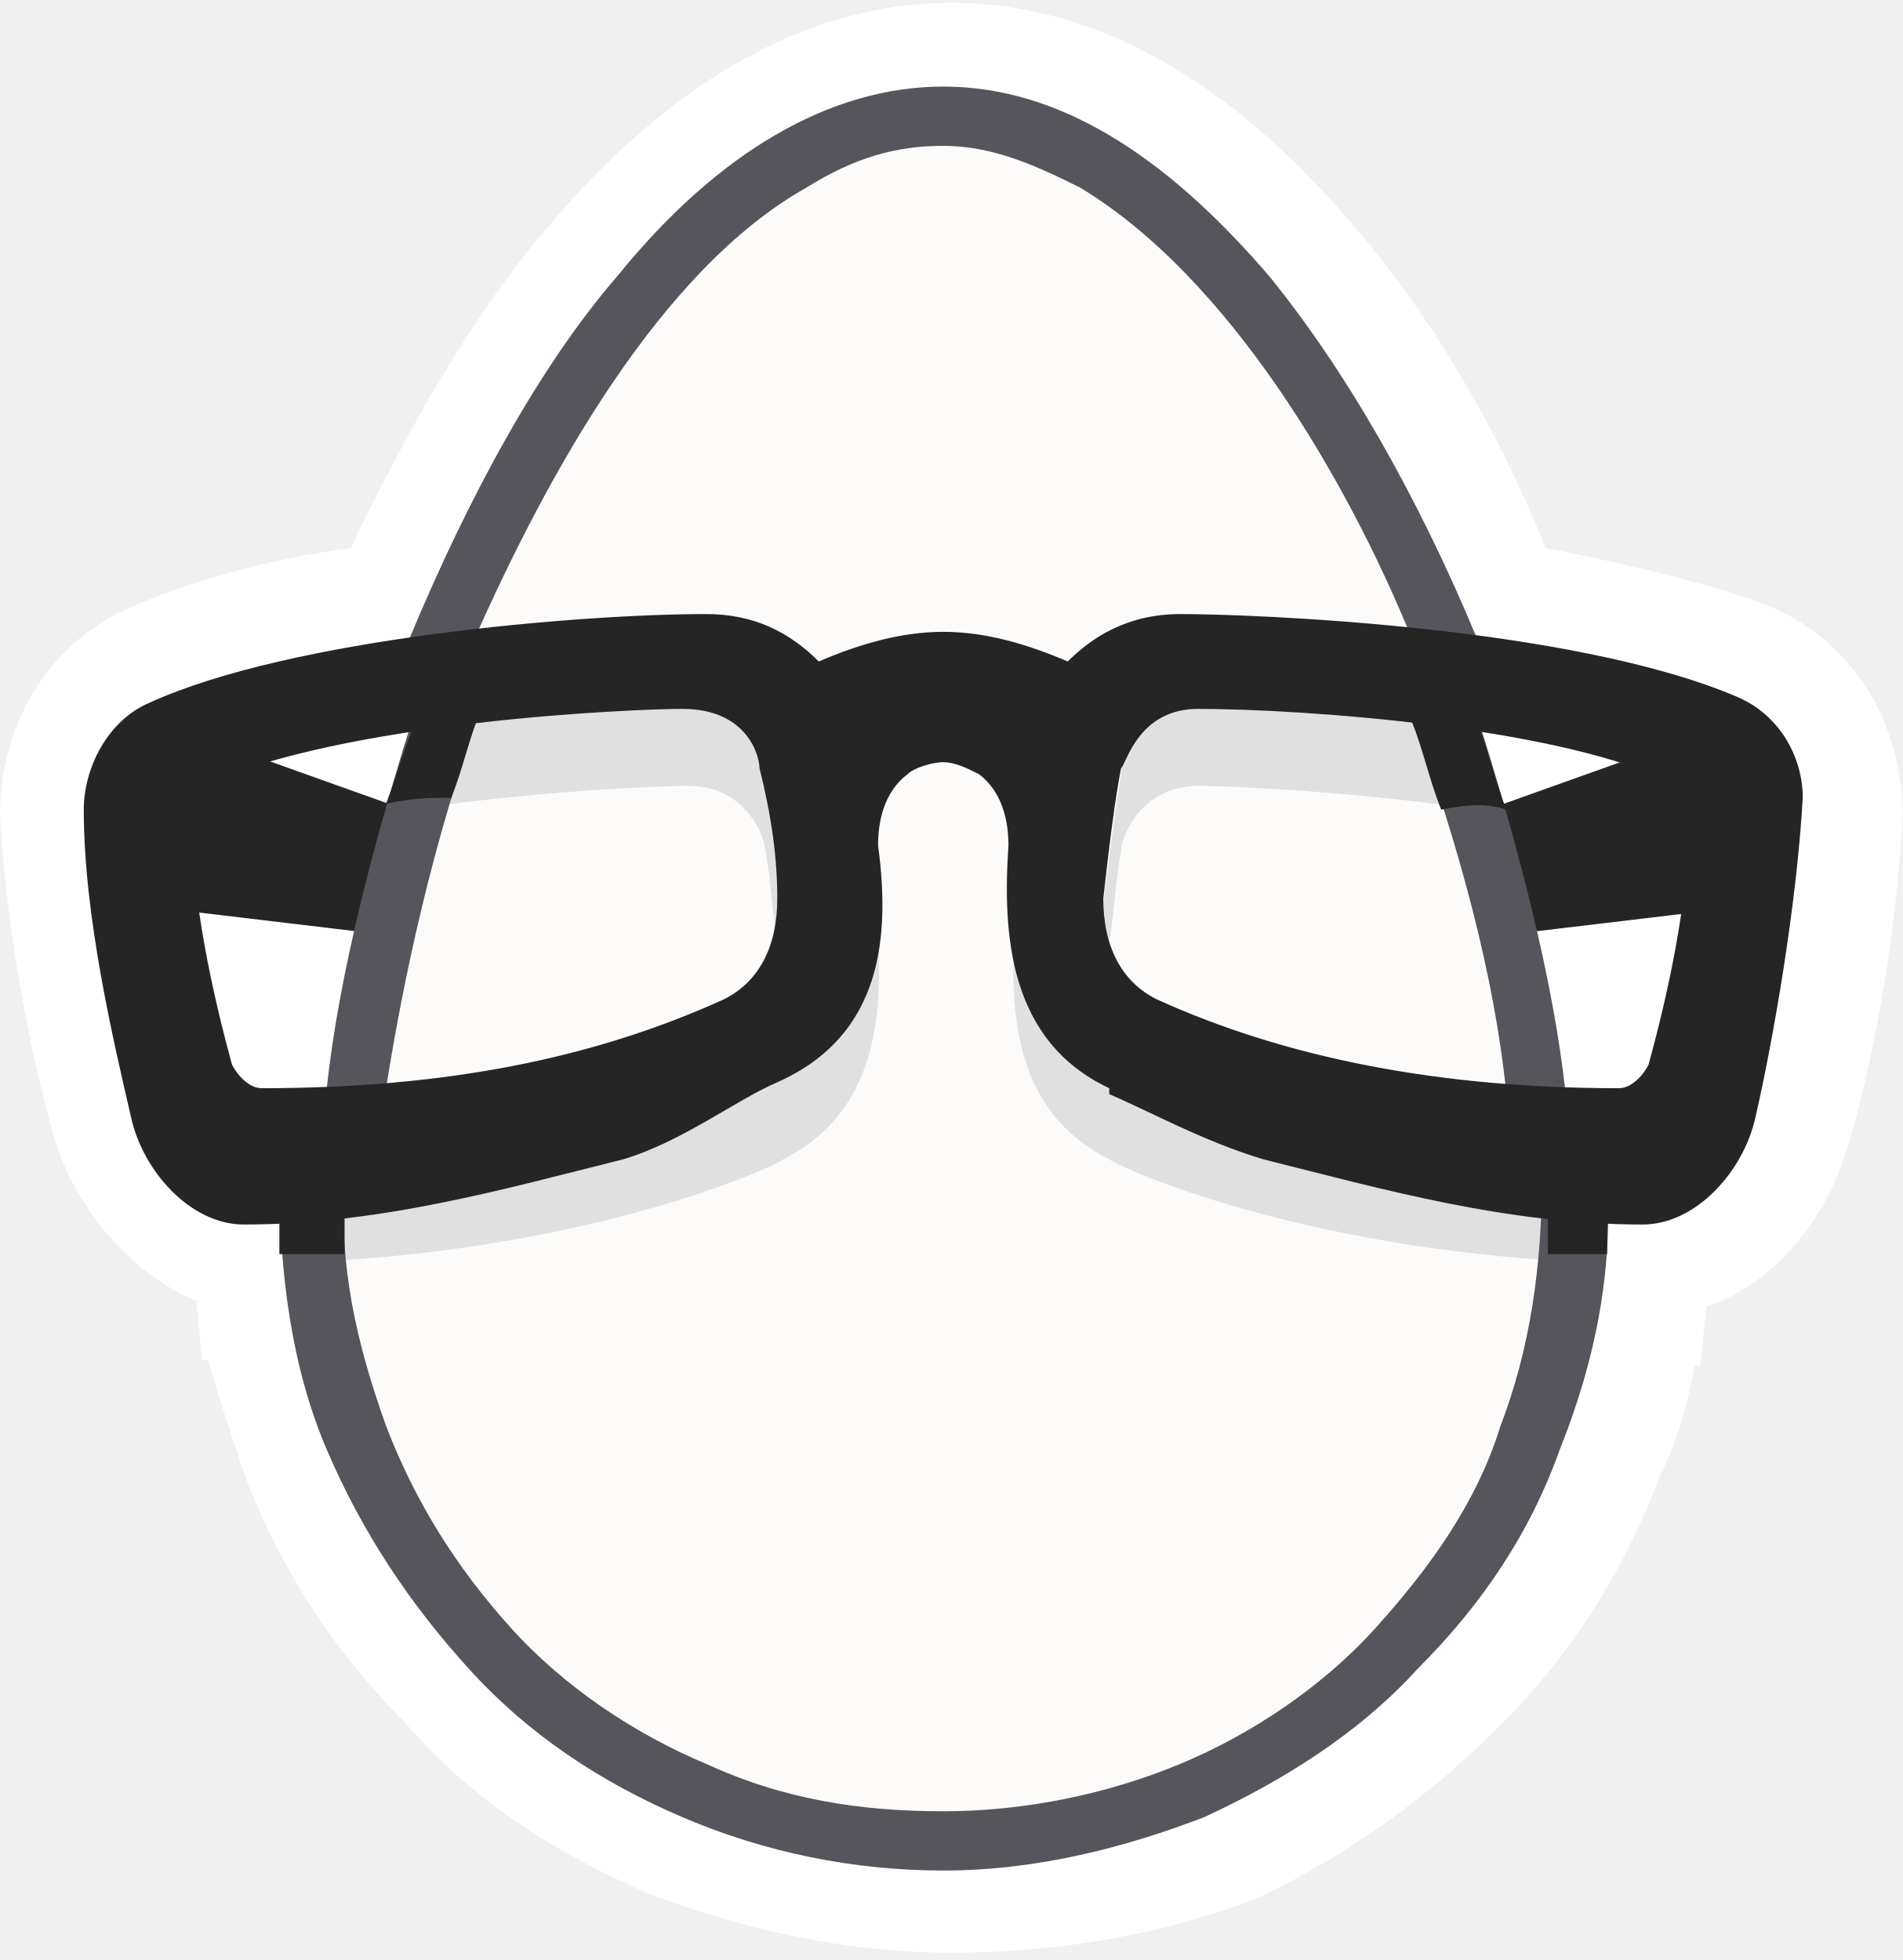
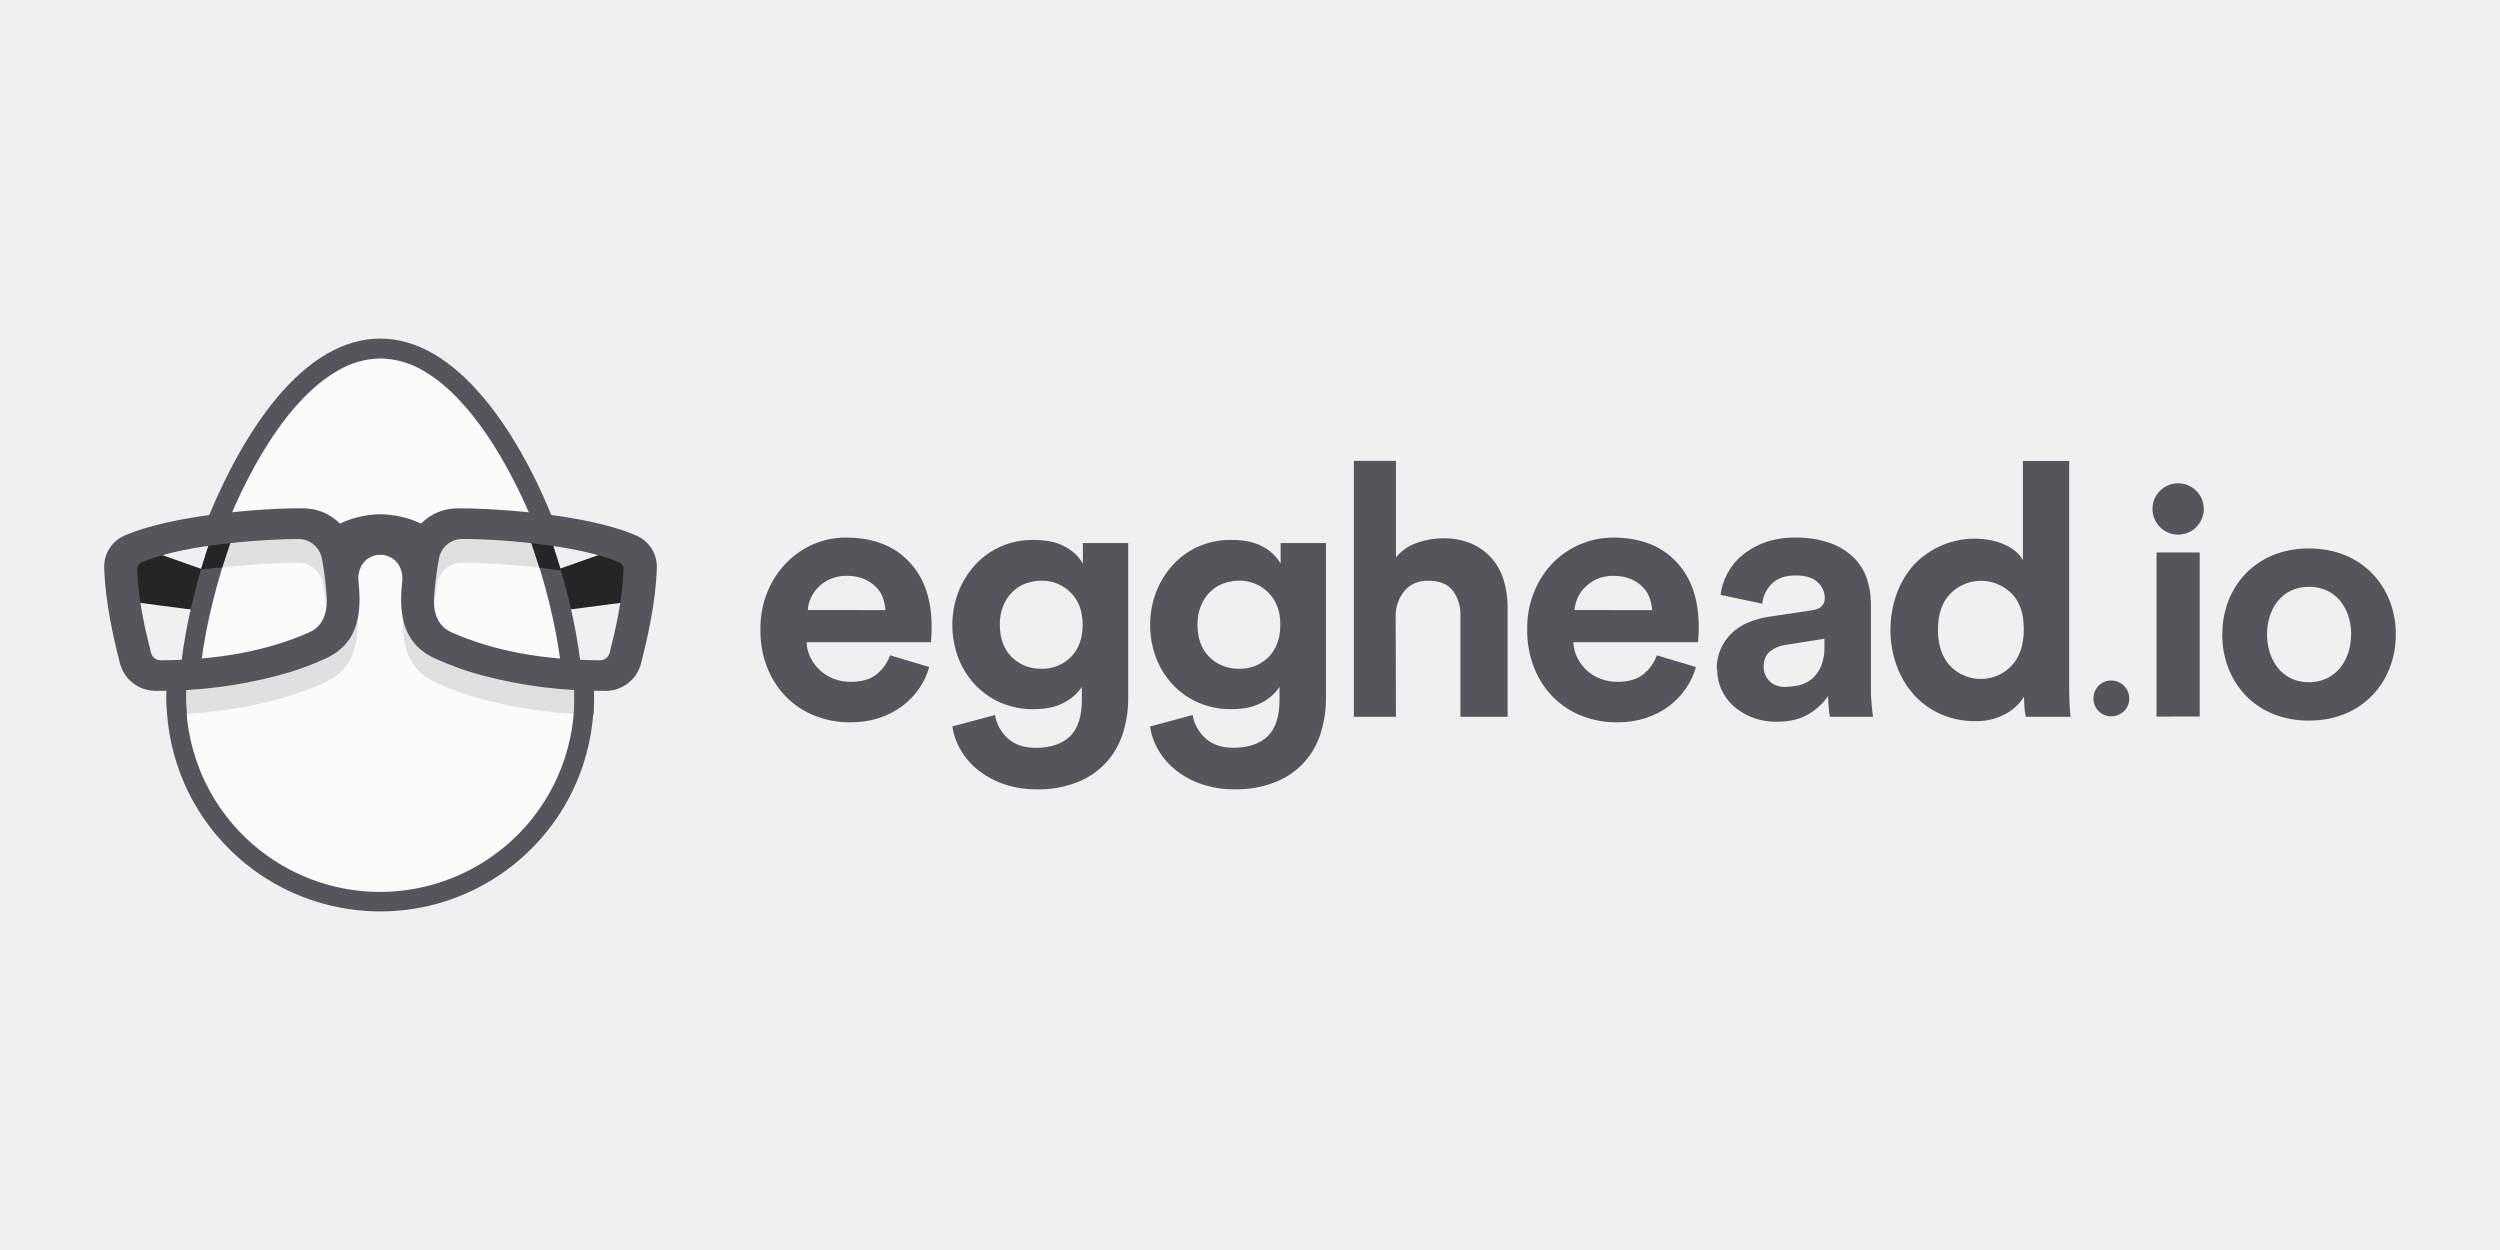
- <svg xmlns="http://www.w3.org/2000/svg" width="33px" height="34px" viewBox="0 0 256 263" version="1.1" preserveAspectRatio="xMidYMid">
-   <g>
-     <path d="M128,262.399 C113.6,262.399 100,259.209 87.2,254.424 C74.4,248.841 63.2,241.663 54.4,231.294 C44.8,221.723 37.6,210.557 32.8,197.796 C31.2,193.011 29.6,188.226 28,182.643 L27.2,182.643 L26.4,174.667 C16.8,170.679 9.6,161.108 7.2,152.335 C4,141.169 0.8,124.42 0,109.267 C0,97.303 6.4,86.137 17.6,81.352 C24.8,78.161 35.2,74.971 47.2,73.376 C55.2,56.627 64,41.473 73.6,30.308 C90.4,10.368 108.8,0 128,0 C147.2,0 165.6,10.368 182.4,30.308 C192,41.473 200.8,55.83 208,73.376 C220,75.769 230.4,78.161 238.4,81.352 C249.6,86.137 256,97.303 256,109.267 C255.2,126.813 251.2,145.955 248.8,153.133 C246.4,162.703 239.2,172.274 229.6,175.465 L228.8,183.44 L228,183.44 C227.2,188.226 225.6,193.809 223.2,198.594 C218.4,211.355 211.2,222.521 201.6,232.092 C192,241.663 180.8,249.638 168.8,255.221 C156,260.007 142.4,262.399 128,262.399 Z" fill="#FFFFFF" />
-     <path d="M126.919,19.248 C172.38,19.248 209.068,116.551 209.068,162.012 C209.068,207.473 172.38,244.161 126.919,244.161 C81.458,244.161 44.77,207.473 44.77,162.012 C44.77,116.551 81.458,19.248 126.919,19.248 Z" fill="#FCFBFA" />
-     <path d="M231.4,97.409 L197.902,109.372 C197.902,109.372 202.688,125.324 203.485,125.324 L236.983,121.336 L231.4,97.409 Z" fill="#252526" />
-     <path d="M23.235,97.409 L56.733,109.372 C56.733,109.372 51.948,125.324 51.15,125.324 L17.652,121.336 L23.235,97.409 Z" fill="#252526" />
-     <path d="M92.624,95.016 C101.397,95.016 102.992,102.194 102.992,103.79 C103.79,108.575 104.587,114.955 105.385,121.336 C105.385,122.931 105.385,124.526 104.587,126.121 C103.79,122.134 103.79,118.146 102.992,114.158 C102.992,112.563 100.599,105.385 92.624,105.385 C87.838,105.385 71.089,106.182 55.138,108.575 C55.936,104.587 57.531,101.397 59.126,97.409 C73.482,95.016 87.838,94.219 92.624,95.016 Z" fill="#E0E0E0" />
-     <path d="M209.068,158.024 C179.558,156.429 154.036,146.858 148.453,143.668 C143.668,141.275 138.085,137.287 136.49,126.121 C135.692,138.882 138.085,150.048 149.251,155.631 C150.048,156.429 172.38,166.797 208.271,169.19 L208.271,162.012 C209.068,160.417 209.068,158.822 209.068,158.024 Z" fill="#E0E0E0" />
-     <path d="M45.567,158.024 C75.077,156.429 100.599,146.858 106.182,143.668 C110.968,141.275 116.551,137.287 118.146,126.121 C118.943,138.882 116.551,150.048 105.385,155.631 C104.587,156.429 82.255,166.797 46.365,169.19 L46.365,162.012 C45.567,160.417 45.567,158.822 45.567,158.024 Z" fill="#E0E0E0" />
-     <path d="M161.214,95.016 C152.441,95.016 150.846,102.194 150.846,103.79 C150.048,108.575 149.251,114.955 148.453,121.336 C148.453,122.931 148.453,124.526 149.251,126.121 C150.048,122.134 150.048,118.146 150.846,114.158 C150.846,112.563 153.239,105.385 161.214,105.385 C166,105.385 182.749,106.182 198.7,108.575 C197.902,104.587 196.307,101.397 194.712,97.409 C180.356,95.016 166,94.219 161.214,95.016 Z" fill="#E0E0E0" />
-     <path d="M55.138,85.445 C63.114,66.304 72.684,48.757 83.053,36.794 C96.611,20.045 111.765,11.272 126.919,11.272 C142.073,11.272 156.429,20.045 170.785,36.794 C181.153,49.555 190.724,66.304 198.7,85.445 L198.7,86.243 L197.902,86.243 C194.712,86.243 193.117,85.445 189.927,85.445 L189.927,85.445 L189.927,85.445 C181.153,63.911 165.202,36.794 145.263,24.83 C138.882,21.64 133.299,19.248 126.919,19.248 C120.538,19.248 114.955,20.843 108.575,24.83 C88.636,35.996 73.482,63.911 63.911,85.445 L63.911,85.445 L63.911,85.445 C60.721,85.445 59.126,86.243 55.936,86.243 L55.138,86.243 L55.138,85.445 Z" fill="#56555C" />
-     <path d="M209.866,147.656 L203.485,147.656 L202.688,147.656 L202.688,146.858 C201.093,130.907 196.307,113.36 189.927,95.814 L189.129,94.219 L190.724,94.219 C193.117,94.219 195.51,95.016 197.902,95.016 L198.7,95.016 L198.7,95.814 C204.283,113.36 209.068,131.704 210.663,146.858 L210.663,147.656 L209.866,147.656 Z" fill="#56555C" />
-     <path d="M202.688,108.575 C201.093,104.587 200.295,100.599 198.7,96.611 L198.7,95.814 L197.902,95.814 C195.51,95.016 193.117,95.016 190.724,95.016 L189.129,95.016 L189.927,96.611 C191.522,100.599 192.319,104.587 193.914,108.575 C197.902,107.777 200.295,107.777 202.688,108.575 Z" fill="#252526" />
-     <path d="M43.972,146.061 C45.567,130.907 50.353,112.563 55.936,95.016 L55.936,94.219 L56.733,94.219 C59.126,94.219 61.519,93.421 63.911,93.421 L65.506,93.421 L64.709,95.016 C58.328,112.563 54.34,130.907 51.948,146.061 L51.948,146.858 L51.15,146.858 L44.77,146.858 L43.972,146.858 L43.972,146.061 Z" fill="#56555C" />
-     <path d="M56.733,95.016 L56.733,95.016 L56.733,95.016 C54.34,99.802 53.543,103.79 51.948,107.777 C55.936,106.98 57.531,106.98 60.721,106.98 C62.316,102.992 63.114,99.004 64.709,95.016 L65.506,93.421 L63.911,93.421 C61.519,94.219 59.126,95.016 56.733,95.016 Z" fill="#252526" />
-     <path d="M126.919,251.339 C114.955,251.339 102.992,248.947 91.826,244.161 C80.66,239.376 71.089,232.995 63.114,224.222 C55.138,215.449 48.757,205.878 43.972,194.712 C39.187,183.546 37.592,170.785 37.592,158.024 L37.592,157.226 L38.389,157.226 L45.567,157.226 L46.365,157.226 L46.365,158.024 C45.567,169.987 47.96,180.356 51.948,191.522 C55.936,201.89 61.519,210.663 68.697,218.639 C75.875,226.615 85.445,232.995 95.016,236.983 C105.385,241.768 115.753,243.364 126.919,243.364 C138.085,243.364 149.251,240.971 158.822,236.983 C168.392,232.995 177.963,226.615 185.141,218.639 C192.319,210.663 198.7,201.89 201.89,191.522 C205.878,181.153 207.473,169.987 207.473,158.024 L207.473,157.226 L208.271,157.226 L215.449,157.226 L216.246,157.226 L216.246,158.024 C217.044,170.785 214.651,182.749 209.866,194.712 C205.878,205.878 199.497,215.449 190.724,224.222 C182.749,232.995 172.38,239.376 162.012,244.161 C151.643,248.149 139.68,251.339 126.919,251.339 Z" fill="#56555C" />
-     <path d="M46.365,168.392 L46.365,158.024 L46.365,157.226 L45.567,157.226 L38.389,157.226 L37.592,157.226 L37.592,158.024 L37.592,168.392 L37.592,168.392 L46.365,168.392 L46.365,168.392 Z" fill="#252526" />
-     <path d="M216.246,157.226 L216.246,157.226 L209.068,157.226 L208.271,157.226 L208.271,158.024 L208.271,168.392 L216.246,168.392 L216.246,157.226 L216.246,157.226 Z" fill="#252526" />
-     <path d="M221.032,164.405 C202.688,164.405 185.939,159.619 169.987,155.631 C162.012,153.239 154.834,149.251 149.251,146.858 L149.251,146.061 C135.692,139.68 134.895,125.324 135.692,113.36 C135.692,110.17 134.895,106.182 131.704,103.79 C130.109,102.992 128.514,102.194 126.919,102.194 C125.324,102.194 122.931,102.992 122.134,103.79 C118.943,106.182 118.146,110.17 118.146,113.36 C119.741,125.324 118.943,138.882 104.587,145.263 L104.587,145.263 C99.004,147.656 91.826,153.239 83.85,155.631 C67.899,159.619 51.15,164.405 32.806,164.405 L32.806,164.405 C25.628,164.405 19.248,157.226 17.652,150.048 C15.26,139.68 11.272,122.931 11.272,108.575 C11.272,102.992 14.462,96.611 20.045,94.219 C39.187,85.445 78.267,82.255 95.016,82.255 C101.397,82.255 106.182,84.648 110.17,88.636 C115.753,86.243 121.336,84.648 126.919,84.648 C132.502,84.648 138.085,86.243 143.668,88.636 C146.858,85.445 151.643,82.255 158.822,82.255 C168.392,82.255 211.461,83.85 233.793,93.421 C239.376,95.814 242.566,101.397 242.566,106.98 C241.768,121.336 238.578,139.68 236.185,150.048 C234.59,157.226 228.21,164.405 221.032,164.405 L221.032,164.405 Z M161.214,95.016 C153.239,95.016 151.643,102.194 150.846,102.992 C150.048,106.98 149.251,113.36 148.453,120.538 C148.453,126.919 150.846,131.704 155.631,134.097 C173.178,142.073 193.914,146.061 217.841,146.061 C219.437,146.061 221.032,144.465 221.829,142.87 C224.222,134.097 227.412,120.538 227.412,107.777 C227.412,106.98 226.615,105.385 225.817,105.385 C210.663,97.409 174.773,95.016 161.214,95.016 Z M27.223,105.385 C26.426,106.182 25.628,106.98 25.628,107.777 C25.628,120.538 28.818,134.097 31.211,142.87 C32.009,144.465 33.604,146.061 35.199,146.061 C59.923,146.061 79.863,142.073 97.409,134.097 C102.194,131.704 104.587,126.919 104.587,120.538 C104.587,114.955 103.79,109.372 102.194,102.992 C102.194,101.397 100.599,95.016 91.826,95.016 C85.445,95.016 46.365,96.611 27.223,105.385 Z" fill="#252526" />
+ <svg xmlns="http://www.w3.org/2000/svg" width="120" height="60">
+   <path d="M18.254 17.103c5.2 0 9.417 11.18 9.417 16.38a9.42 9.42 0 0 1-14.127 8.156 9.42 9.42 0 0 1-4.709-8.156c0-5.202 4.214-16.38 9.418-16.38z" fill="#fcfbfa" />
+   <path d="M30.195 26.125l-3.842 1.355.6 1.82c.006.014 3.827-.493 3.827-.493zm-23.883 0l3.842 1.355-.6 1.82c-.006.014-3.826-.494-3.826-.494z" fill="#252526" />
+   <path d="M14.3 25.805a1.2 1.2 0 0 1 1.211 1.008 15.79 15.79 0 0 1 .241 1.981 2.51 2.51 0 0 1-.05.554l-.2-1.33a1.2 1.2 0 0 0-1.211-1.008 32.8 32.8 0 0 0-4.315.328l.436-1.26a32.6 32.6 0 0 1 3.878-.271zm13.353 7.26c-3.392-.175-6.3-1.26-6.943-1.648-.5-.244-1.16-.76-1.347-2.053-.127 1.423.144 2.72 1.477 3.36.1.06 2.658 1.325 6.787 1.543l.033-.785-.007-.418zm-18.8 0c3.392-.175 6.3-1.26 6.943-1.648.5-.244 1.16-.76 1.347-2.053.125 1.424-.143 2.72-1.48 3.36-.1.06-2.658 1.325-6.787 1.543l-.033-.785.01-.418zm13.334-7.26a1.2 1.2 0 0 0-1.211 1.008 15.79 15.79 0 0 0-.241 1.981 2.51 2.51 0 0 0 .05.554l.2-1.33a1.2 1.2 0 0 1 1.211-1.008 32.8 32.8 0 0 1 4.315.328l-.436-1.26a32.6 32.6 0 0 0-3.878-.271z" fill="#e0e0e0" />
+   <path d="M10.016 24.785c.924-2.243 2.034-4.183 3.207-5.613 1.598-1.938 3.3-2.92 5.028-2.92s3.433.987 5.03 2.924c1.178 1.427 2.3 3.368 3.207 5.613l.045.115-.115-.016-.916-.115h-.04l-.016-.037c-1.04-2.428-2.816-5.6-5.1-6.926a4.15 4.15 0 0 0-2.083-.605 4.15 4.15 0 0 0-2.083.605c-2.3 1.324-4.063 4.485-5.1 6.926l-.016.037h-.04l-.916.115-.115.016zm17.746 7.108l-.766-.032h-.08l-.01-.08c-.23-1.786-.742-3.876-1.455-5.886l-.052-.147.155.02.848.128.056.01.018.054c.687 2.006 1.174 4.076 1.383 5.828l.013.115z" fill="#56555c" />
+   <path d="M26.92 27.368l-.446-1.4-.018-.054-.056-.01-.848-.128-.155-.02.052.147.443 1.345 1.028.13z" fill="#252526" />
+   <path d="M8.713 31.745c.208-1.753.7-3.823 1.383-5.828l.018-.054.056-.01.848-.128.155-.02-.052.147c-.7 2-1.228 4.1-1.455 5.886l-.01.08h-.08l-.766.032h-.115z" fill="#56555c" />
+   <path d="M10.17 25.854l-.056.01-.018.054-.446 1.412 1.016-.096.458-1.38.052-.147-.155.02-.85.128z" fill="#252526" />
+   <path d="M18.254 43.748a10.27 10.27 0 0 1-9.557-6.504 10.36 10.36 0 0 1-.702-4.18V33h.064l.802-.03h.074v.074c-.062 1.304.15 2.606.622 3.823 1.154 2.968 3.742 5.14 6.865 5.765s6.347-.4 8.552-2.687c.853-.885 1.52-1.93 1.965-3.077.472-1.217.684-2.52.622-3.823v-.074h.074a26.75 26.75 0 0 0 .802.03h.064v.064a10.4 10.4 0 0 1-.702 4.176 10.26 10.26 0 0 1-9.555 6.508z" fill="#56555c" />
+   <g fill="#56555c">
+     <path d="M8.966 34.27a10.1 10.1 0 0 1-.025-1.23v-.074h-.074l-.802.03H8v.064a10.91 10.91 0 0 0 .027 1.234h.03l.9-.027zM28.508 33h-.064c-.243 0-.472-.013-.802-.03h-.074v.074c.017.406.008.813-.024 1.22l.94.04c.032-.4.042-.822.027-1.234z" />
+     <path d="M29.037 33.16a22.37 22.37 0 0 1-5.817-.723 14.08 14.08 0 0 1-2.38-.851l-.018-.008c-1.604-.766-1.662-2.3-1.513-3.702.038-.354-.092-.82-.465-1.07a1.06 1.06 0 0 0-1.175 0c-.373.247-.503.715-.465 1.068.15 1.402.086 2.94-1.513 3.706l-.018.01a14.09 14.09 0 0 1-2.377.848 22.37 22.37 0 0 1-5.815.723h-.008a1.77 1.77 0 0 1-1.718-1.333c-.3-1.174-.706-2.924-.753-4.582a1.62 1.62 0 0 1 .961-1.53c2.2-.983 6.677-1.344 8.583-1.317a2.46 2.46 0 0 1 1.77.733 4.76 4.76 0 0 1 1.947-.449 4.76 4.76 0 0 1 1.947.449 2.45 2.45 0 0 1 1.77-.733c1.145-.016 6.065.196 8.583 1.318.603.268.985.874.965 1.534-.047 1.656-.458 3.403-.753 4.582a1.77 1.77 0 0 1-1.718 1.333zm-6.823-7.288c-.566-.013-1.055.393-1.145.952a15.83 15.83 0 0 0-.241 1.971c-.01.756.262 1.274.802 1.538 2.02.9 4.367 1.346 7.175 1.36.215-.001.403-.147.458-.355.267-1.044.627-2.595.668-4.02.005-.137-.074-.262-.2-.317-1.922-.857-6.03-1.15-7.518-1.128zM6.78 27.004c-.124.055-.202.18-.198.315.04 1.423.4 2.978.668 4.02a.47.47 0 0 0 .458.355c2.8-.014 5.155-.458 7.18-1.36.54-.263.8-.782.802-1.54a15.68 15.68 0 0 0-.235-1.968c-.1-.56-.58-.965-1.146-.952-.88-.014-5.36.164-7.53 1.13zm37.823 5.012a3.48 3.48 0 0 1-.483 1.031c-.22.322-.5.606-.802.84a3.88 3.88 0 0 1-1.111.573c-.452.146-.925.217-1.4.212a4.58 4.58 0 0 1-1.645-.297 3.98 3.98 0 0 1-1.375-.874c-.406-.4-.727-.88-.942-1.408-.24-.6-.356-1.24-.344-1.883-.007-.622.1-1.24.344-1.816a4.23 4.23 0 0 1 .907-1.383c.37-.38.813-.683 1.3-.893a3.9 3.9 0 0 1 1.544-.314q1.947 0 3.037 1.154 1.1 1.154 1.086 3.172 0 .238-.017.45-.017.212-.017.246h-5.968a1.8 1.8 0 0 0 .195.755 2.1 2.1 0 0 0 .458.603 2.06 2.06 0 0 0 .653.399 2.19 2.19 0 0 0 .802.144q.802 0 1.246-.356a2.03 2.03 0 0 0 .653-.916zm-2.103-2.73c-.012-.206-.055-.4-.127-.603s-.192-.378-.344-.526a1.75 1.75 0 0 0-.573-.373 2.14 2.14 0 0 0-.822-.144 1.9 1.9 0 0 0-.78.152 1.92 1.92 0 0 0-.573.391 1.71 1.71 0 0 0-.364.526 1.66 1.66 0 0 0-.144.573zm5.26 5.034a1.92 1.92 0 0 0 .628 1.136q.5.44 1.323.44 1.07 0 1.645-.55.576-.55.573-1.772v-.6a2.29 2.29 0 0 1-.832.738q-.573.33-1.5.33c-.53.005-1.056-.1-1.544-.305a3.68 3.68 0 0 1-1.23-.848c-.35-.37-.627-.806-.814-1.28a4.5 4.5 0 0 1-.01-3.19 4.16 4.16 0 0 1 .802-1.298 3.68 3.68 0 0 1 1.221-.882 3.78 3.78 0 0 1 1.577-.323q1 0 1.577.356a2.11 2.11 0 0 1 .802.78v-.984h2.176v7.446a5.53 5.53 0 0 1-.246 1.654c-.32 1.068-1.106 1.934-2.14 2.355a4.97 4.97 0 0 1-2.001.364 4.74 4.74 0 0 1-1.569-.246c-.444-.15-.86-.374-1.23-.662a3.46 3.46 0 0 1-.848-.967 3.13 3.13 0 0 1-.407-1.145zM50 32.098c.532.02 1.048-.2 1.417-.573q.55-.573.55-1.544 0-.97-.573-1.535a1.91 1.91 0 0 0-1.391-.573c-.27-.002-.538.047-.8.144a1.8 1.8 0 0 0-.636.424 1.97 1.97 0 0 0-.424.67c-.105.276-.156.57-.152.865q0 .984.56 1.552c.38.38.9.587 1.436.57zm7.248 2.222c.068.44.3.842.628 1.133q.5.44 1.323.44 1.07 0 1.645-.55.576-.55.573-1.772v-.6a2.29 2.29 0 0 1-.826.74q-.573.33-1.5.33c-.53.005-1.056-.1-1.544-.305a3.68 3.68 0 0 1-1.23-.848c-.35-.37-.627-.806-.814-1.28a4.5 4.5 0 0 1-.01-3.19 4.16 4.16 0 0 1 .802-1.298 3.68 3.68 0 0 1 1.221-.882 3.78 3.78 0 0 1 1.575-.323q1 0 1.577.356a2.11 2.11 0 0 1 .802.78v-.983h2.176v7.446a5.53 5.53 0 0 1-.246 1.654c-.32 1.07-1.1 1.935-2.143 2.355a4.97 4.97 0 0 1-2.001.364 4.74 4.74 0 0 1-1.569-.246 4.17 4.17 0 0 1-1.23-.658 3.46 3.46 0 0 1-.848-.967 3.13 3.13 0 0 1-.407-1.145zm2.24-2.222c.532.02 1.048-.2 1.417-.573q.55-.573.55-1.544 0-.97-.573-1.535a1.91 1.91 0 0 0-1.391-.573c-.27-.002-.538.047-.8.144a1.8 1.8 0 0 0-.636.424 1.97 1.97 0 0 0-.424.67c-.105.276-.156.57-.152.865q0 .984.56 1.552c.38.38.9.587 1.435.57zm7.518 2.307h-2.02V22.122h2.02v4.63c.27-.327.628-.572 1.03-.704.393-.137.805-.208 1.22-.212a3.35 3.35 0 0 1 1.383.263 2.75 2.75 0 0 1 .967.704c.263.306.458.665.573 1.052a4.39 4.39 0 0 1 .187 1.29v5.26H70.1v-4.868a1.89 1.89 0 0 0-.365-1.187q-.364-.475-1.18-.475-.713 0-1.12.466c-.277.324-.434.734-.443 1.16zm14.4-2.388a3.48 3.48 0 0 1-.483 1.031c-.22.322-.5.606-.802.84a3.88 3.88 0 0 1-1.111.573c-.452.146-.925.217-1.4.212a4.58 4.58 0 0 1-1.645-.297 3.98 3.98 0 0 1-1.375-.874c-.408-.404-.728-.887-.94-1.42-.24-.6-.356-1.24-.344-1.883-.007-.622.1-1.24.344-1.816A4.23 4.23 0 0 1 74.557 27c.376-.377.823-.677 1.315-.882a4.01 4.01 0 0 1 1.544-.314q1.947 0 3.037 1.154 1.1 1.154 1.086 3.172 0 .238-.017.45-.017.212-.017.246H75.52a1.8 1.8 0 0 0 .195.755 2.1 2.1 0 0 0 .458.603 2.06 2.06 0 0 0 .653.399 2.19 2.19 0 0 0 .802.144q.802 0 1.246-.356a2.03 2.03 0 0 0 .653-.916zm-2.103-2.73c-.012-.206-.055-.4-.127-.603s-.192-.378-.344-.526a1.75 1.75 0 0 0-.573-.373 2.14 2.14 0 0 0-.822-.144 1.9 1.9 0 0 0-.78.152 1.92 1.92 0 0 0-.573.391 1.71 1.71 0 0 0-.364.526 1.66 1.66 0 0 0-.144.573zm3.1 2.845a2.31 2.31 0 0 1 .73-1.747 2.57 2.57 0 0 1 .79-.51 4.34 4.34 0 0 1 .976-.271l2.053-.306q.356-.05.5-.212a.52.52 0 0 0 .136-.38c.002-.292-.124-.57-.344-.763q-.344-.322-1.06-.322-.747 0-1.145.407a1.53 1.53 0 0 0-.449.95l-2.003-.424a2.75 2.75 0 0 1 .305-.984c.175-.335.4-.634.695-.882a3.51 3.51 0 0 1 1.086-.636c.477-.172.982-.255 1.5-.246a4.76 4.76 0 0 1 1.679.263 3.14 3.14 0 0 1 1.128.695 2.58 2.58 0 0 1 .628 1.009c.13.388.196.795.195 1.204v4.105q0 .344.034.72.034.377.068.603h-2.07a4.23 4.23 0 0 1-.06-.466q-.025-.297-.025-.534a2.91 2.91 0 0 1-.924.865q-.603.372-1.535.373a3.22 3.22 0 0 1-1.196-.212c-.335-.128-.643-.318-.907-.56a2.37 2.37 0 0 1-.573-.802 2.34 2.34 0 0 1-.191-.938zm3.34.832a2.52 2.52 0 0 0 .687-.093 1.44 1.44 0 0 0 .585-.322 1.63 1.63 0 0 0 .407-.593 2.41 2.41 0 0 0 .152-.924v-.373l-1.883.3a1.49 1.49 0 0 0-.738.314q-.297.246-.297.738c0 .25.098.5.27.67q.273.296.814.296zm13.578-.068q0 .424.017.84.017.416.05.67h-2.15a2.89 2.89 0 0 1-.06-.407q-.025-.27-.025-.56a2.31 2.31 0 0 1-.89.832 2.91 2.91 0 0 1-1.45.344 4.02 4.02 0 0 1-1.646-.331 3.79 3.79 0 0 1-1.281-.916 4.32 4.32 0 0 1-.84-1.39 5.15 5.15 0 0 1-.008-3.47 4.4 4.4 0 0 1 .817-1.387 4.02 4.02 0 0 1 3.828-1.163 3.1 3.1 0 0 1 .687.254 1.94 1.94 0 0 1 .466.331 1.38 1.38 0 0 1 .263.344v-4.763h2.222zm-6.3-2.68q0 1.12.585 1.747a2.04 2.04 0 0 0 2.943 0q.593-.628.593-1.764 0-1.136-.593-1.718a2.07 2.07 0 0 0-2.927.008q-.6.608-.6 1.727zm7.465 3.314c-.004-.23.085-.45.247-.613a.83.83 0 0 1 .606-.253c.478 0 .866.388.866.866.004.23-.087.448-.253.606s-.383.252-.613.247c-.227.002-.445-.087-.606-.248s-.25-.38-.248-.606zm2.833-9.1a1.23 1.23 0 1 1 2.463 0 1.23 1.23 0 1 1-2.463 0zm.196 9.966v-7.878h2.07v7.876zm3.155-3.947c0-2.234 1.566-4.124 4.158-4.124S115 28.212 115 30.447s-1.566 4.142-4.174 4.142-4.16-1.908-4.16-4.142zm6.186 0c0-1.223-.717-2.283-2.022-2.283s-2.016 1.06-2.016 2.283.717 2.3 2.006 2.3 2.028-1.06 2.028-2.3z" />
  </g>
</svg>
